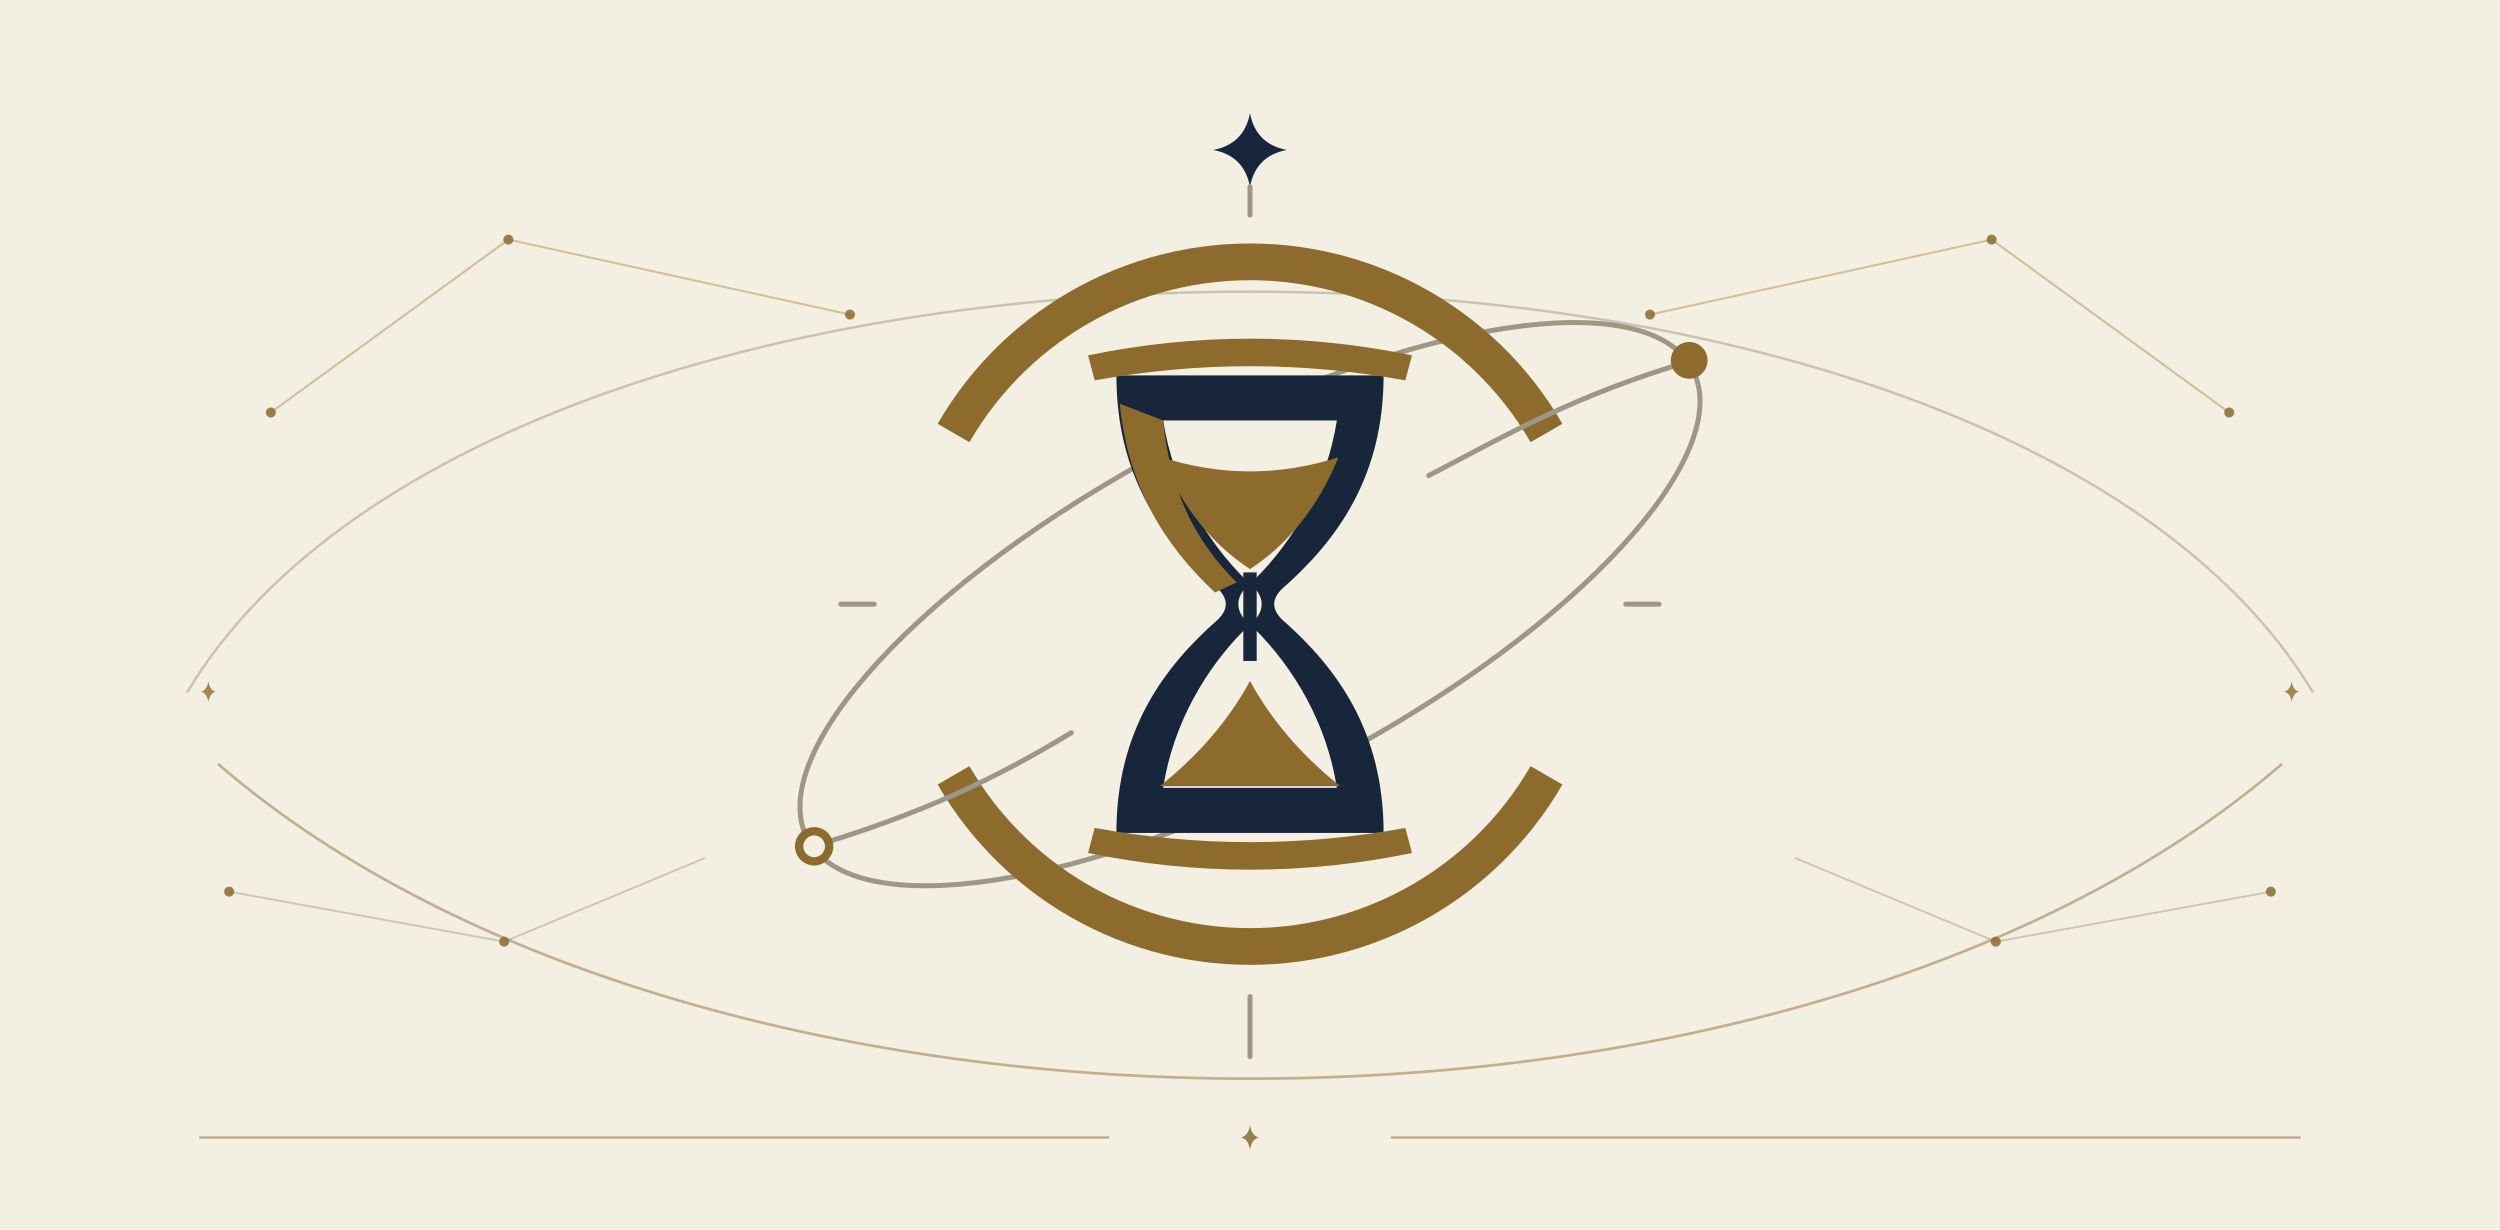
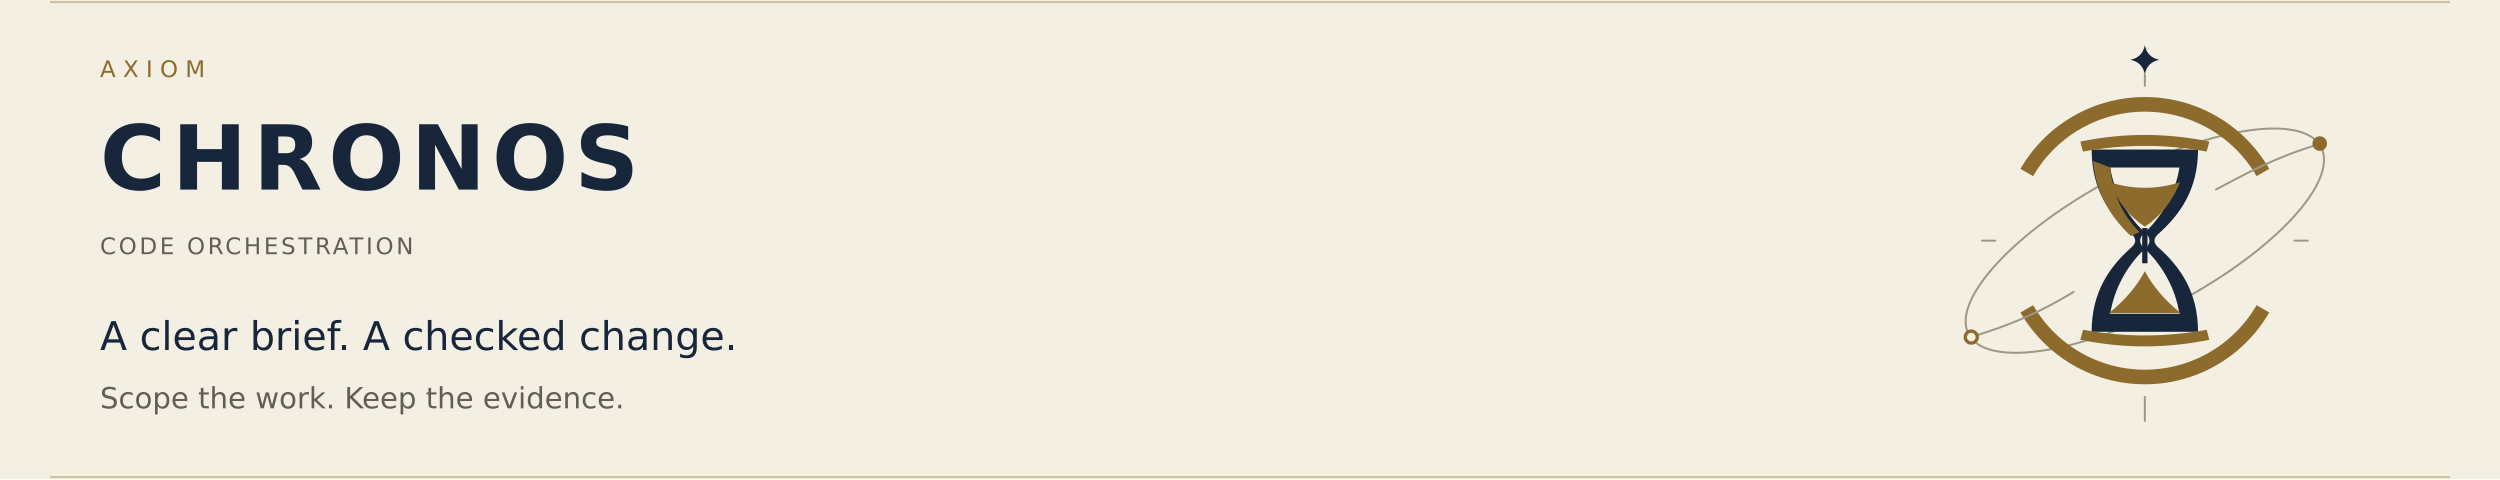
- <svg xmlns="http://www.w3.org/2000/svg" width="1200" height="590" viewBox="0 0 1200 590" role="img" aria-labelledby="title desc">
-   <rect x="0" y="0" width="1200" height="590" fill="#f4efe3" />
-   <g id="chronos-celestial-field" aria-hidden="true">
-     <path d="M90 332C244 76 956 76 1110 332" fill="none" stroke="#9d9788" stroke-width="1.2" opacity="0.5" stroke-linecap="round" stroke-linejoin="round" />
-     <path d="M105 367C338 568 862 568 1095 367" fill="none" stroke="#8d6b2d" stroke-width="1.3" opacity="0.48" stroke-linecap="round" stroke-linejoin="round" />
-     <path d="M130 198L244 115L408 151M792 151L956 115L1070 198" fill="none" stroke="#b89a58" stroke-width="1" opacity="0.56" stroke-linecap="round" stroke-linejoin="round" />
-     <path d="M110 428L242 452L338 412M862 412L958 452L1090 428" fill="none" stroke="#9d9788" stroke-width="0.9" opacity="0.48" stroke-linecap="round" stroke-linejoin="round" />
-     <circle cx="130" cy="198" r="2.4" fill="#8d6b2d" stroke="none" stroke-width="1" opacity="0.85" />
-     <circle cx="244" cy="115" r="2.4" fill="#8d6b2d" stroke="none" stroke-width="1" opacity="0.85" />
-     <circle cx="408" cy="151" r="2.4" fill="#8d6b2d" stroke="none" stroke-width="1" opacity="0.85" />
-     <circle cx="792" cy="151" r="2.4" fill="#8d6b2d" stroke="none" stroke-width="1" opacity="0.85" />
-     <circle cx="956" cy="115" r="2.4" fill="#8d6b2d" stroke="none" stroke-width="1" opacity="0.85" />
-     <circle cx="1070" cy="198" r="2.4" fill="#8d6b2d" stroke="none" stroke-width="1" opacity="0.85" />
-     <circle cx="110" cy="428" r="2.4" fill="#8d6b2d" stroke="none" stroke-width="1" opacity="0.85" />
-     <circle cx="242" cy="452" r="2.4" fill="#8d6b2d" stroke="none" stroke-width="1" opacity="0.85" />
-     <circle cx="958" cy="452" r="2.4" fill="#8d6b2d" stroke="none" stroke-width="1" opacity="0.85" />
-     <circle cx="1090" cy="428" r="2.4" fill="#8d6b2d" stroke="none" stroke-width="1" opacity="0.85" />
-     <path d="M96 546H532M668 546H1104" fill="none" stroke="#8d6b2d" stroke-width="1" opacity="0.58" stroke-linecap="round" stroke-linejoin="round" />
-     <path d="M600 540Q600.78 545.22 604.32 546Q600.78 546.78 600 552Q599.22 546.78 595.68 546Q599.22 545.22 600 540Z" fill="#8d6b2d" stroke="none" stroke-width="1" opacity="0.85" stroke-linecap="round" stroke-linejoin="round" />
-     <path d="M100 327Q100.65 331.35 103.6 332Q100.65 332.65 100 337Q99.35 332.65 96.4 332Q99.35 331.35 100 327Z" fill="#8d6b2d" stroke="none" stroke-width="1" opacity="0.8" stroke-linecap="round" stroke-linejoin="round" />
-     <path d="M1100 327Q1100.65 331.35 1103.6 332Q1100.65 332.65 1100 337Q1099.35 332.65 1096.4 332Q1099.35 331.35 1100 327Z" fill="#8d6b2d" stroke="none" stroke-width="1" opacity="0.8" stroke-linecap="round" stroke-linejoin="round" />
-   </g>
-   <g id="preserved-chronos-identity" transform="translate(330 20) scale(1.054688)">
+ <svg xmlns="http://www.w3.org/2000/svg" width="1200" height="230" viewBox="0 0 1200 230" role="img" aria-labelledby="title desc">
+   <rect width="1200" height="230" fill="#f4efe3" />
+   <path d="M24 1H1176 M24 229H1176" stroke="#8d6b2d" stroke-opacity=".35" fill="none" />
+   <text x="48" y="37" fill="#8d6b2d" font-family="DejaVu Sans, Arial, sans-serif" font-size="11">A X I O M</text>
+   <text x="48" y="91" fill="#17263a" font-family="DejaVu Sans, Arial, sans-serif" font-size="43" letter-spacing="3" font-weight="600">CHRONOS</text>
+   <text x="48" y="122" fill="#625e54" font-family="DejaVu Sans, Arial, sans-serif" font-size="11" letter-spacing="1.3">CODE ORCHESTRATION</text>
+   <text x="48" y="168" fill="#17263a" font-family="DejaVu Sans, Arial, sans-serif" font-size="19">A clear brief. A checked change.</text>
+   <text x="48" y="196" fill="#625e54" font-family="DejaVu Sans, Arial, sans-serif" font-size="14">Scope the work. Keep the evidence.</text>
+   <g id="preserved-chronos-identity" transform="translate(922 8) scale(0.42)">
    <g id="emblem-chronos">
      <g transform="translate(-200 28) scale(.76)">
        <ellipse cx="600" cy="300" rx="300" ry="105" fill="none" stroke="#9d9788" stroke-width="3" transform="rotate(-28 600 300)" />
        <path d="M412.939 192.000L416.822 185.537L420.928 179.214L425.252 173.038L429.790 167.017L434.534 161.158L439.481 155.468L444.623 149.954L449.954 144.623L455.468 139.481L461.158 134.534L467.017 129.790L473.038 125.252L479.214 120.928L485.537 116.822L492.000 112.939L498.594 109.283L505.312 105.860L512.145 102.674L519.085 99.728L526.124 97.026L533.252 94.572L540.462 92.367L547.745 90.416L555.091 88.720L562.492 87.282L569.939 86.102L577.422 85.183L584.933 84.526L592.462 84.132L600.000 84.000L607.538 84.132L615.067 84.526L622.578 85.183L630.061 86.102L637.508 87.282L644.909 88.720L652.255 90.416L659.538 92.367L666.748 94.572L673.876 97.026L680.915 99.728L687.855 102.674L694.688 105.860L701.406 109.283L708.000 112.939L714.463 116.822L720.786 120.928L726.962 125.252L732.983 129.790L738.842 134.534L744.532 139.481L750.046 144.623L755.377 149.954L760.519 155.468L765.466 161.158L770.210 167.017L774.748 173.038L779.072 179.214L783.178 185.537L787.061 192.000L768.009 203.000L764.521 197.196L760.833 191.517L756.949 185.970L752.874 180.562L748.613 175.299L744.170 170.189L739.552 165.236L734.764 160.448L729.811 155.830L724.701 151.387L719.438 147.126L714.030 143.051L708.483 139.167L702.804 135.479L697.000 131.991L691.077 128.708L685.044 125.634L678.907 122.772L672.674 120.126L666.352 117.700L659.949 115.495L653.474 113.515L646.933 111.763L640.335 110.239L633.688 108.947L627.000 107.888L620.279 107.063L613.533 106.473L606.771 106.118L600.000 106.000L593.229 106.118L586.467 106.473L579.721 107.063L573.000 107.888L566.312 108.947L559.665 110.239L553.067 111.763L546.526 113.515L540.051 115.495L533.648 117.700L527.326 120.126L521.093 122.772L514.956 125.634L508.923 128.708L503.000 131.991L497.196 135.479L491.517 139.167L485.970 143.051L480.562 147.126L475.299 151.387L470.189 155.830L465.236 160.448L460.448 165.236L455.830 170.189L451.387 175.299L447.126 180.562L443.051 185.970L439.167 191.517L435.479 197.196L431.991 203.000Z" fill="#8d6b2d" />
        <path d="M787.061 408.000L783.178 414.463L779.072 420.786L774.748 426.962L770.210 432.983L765.466 438.842L760.519 444.532L755.377 450.046L750.046 455.377L744.532 460.519L738.842 465.466L732.983 470.210L726.962 474.748L720.786 479.072L714.463 483.178L708.000 487.061L701.406 490.717L694.688 494.140L687.855 497.326L680.915 500.272L673.876 502.974L666.748 505.428L659.538 507.633L652.255 509.584L644.909 511.280L637.508 512.718L630.061 513.898L622.578 514.817L615.067 515.474L607.538 515.868L600.000 516.000L592.462 515.868L584.933 515.474L577.422 514.817L569.939 513.898L562.492 512.718L555.091 511.280L547.745 509.584L540.462 507.633L533.252 505.428L526.124 502.974L519.085 500.272L512.145 497.326L505.312 494.140L498.594 490.717L492.000 487.061L485.537 483.178L479.214 479.072L473.038 474.748L467.017 470.210L461.158 465.466L455.468 460.519L449.954 455.377L444.623 450.046L439.481 444.532L434.534 438.842L429.790 432.983L425.252 426.962L420.928 420.786L416.822 414.463L412.939 408.000L431.991 397.000L435.479 402.804L439.167 408.483L443.051 414.030L447.126 419.438L451.387 424.701L455.830 429.811L460.448 434.764L465.236 439.552L470.189 444.170L475.299 448.613L480.562 452.874L485.970 456.949L491.517 460.833L497.196 464.521L503.000 468.009L508.923 471.292L514.956 474.366L521.093 477.228L527.326 479.874L533.648 482.300L540.051 484.505L546.526 486.485L553.067 488.237L559.665 489.761L566.312 491.053L573.000 492.112L579.721 492.937L586.467 493.527L593.229 493.882L600.000 494.000L606.771 493.882L613.533 493.527L620.279 492.937L627.000 492.112L633.688 491.053L640.335 489.761L646.933 488.237L653.474 486.485L659.949 484.505L666.352 482.300L672.674 479.874L678.907 477.228L685.044 474.366L691.077 471.292L697.000 468.009L702.804 464.521L708.483 460.833L714.030 456.949L719.438 452.874L724.701 448.613L729.811 444.170L734.764 439.552L739.552 434.764L744.170 429.811L748.613 424.701L752.874 419.438L756.949 414.030L760.833 408.483L764.521 402.804L768.009 397.000Z" fill="#8d6b2d" />
        <path d="M355 300H375 M825 300H845" fill="none" stroke="#9d9788" stroke-width="3" stroke-linecap="round" stroke-linejoin="round" />
        <path d="M520 163 C520 224 548 262 581 291 Q590 300 581 309 C548 338 520 376 520 437 L680 437 C680 376 652 338 619 309 Q610 300 619 291 C652 262 680 224 680 163Z" fill="#17263a" />
        <path d="M548 190 C554 229 574 262 597 285 Q617 300 597 315 C574 338 554 371 548 410 H652 C646 371 626 338 603 315 Q583 300 603 285 C626 262 646 229 652 190Z" fill="#f4efe3" />
        <path d="M547 212 Q600 229 653 212 Q635 256 600 279 Q565 256 547 212Z" fill="#8d6b2d" />
        <path d="M546 409 Q581 381 600 346 Q619 381 654 409Z" fill="#8d6b2d" />
        <path d="M596 281H604V334H596Z" fill="#17263a" />
        <path d="M522 180 C527 230 549 265 579 293 L592 287 C566 261 552 231 548 190Z" fill="#8d6b2d" />
        <path d="M503 151 Q600 131 697 151 L693 166 Q600 149 507 166Z" fill="#8d6b2d" />
        <path d="M503 449 Q600 469 697 449 L693 434 Q600 451 507 434Z" fill="#8d6b2d" />
        <path d="M335 446 C406 425 450 403 493 377 M707 223 C755 198 794 175 865 154" fill="none" stroke="#9d9788" stroke-width="3" stroke-linecap="round" stroke-linejoin="round" />
        <circle cx="339" cy="445" r="9" fill="#f4efe3" stroke="#8d6b2d" stroke-width="5" />
        <circle cx="863" cy="154" r="11" fill="#8d6b2d" />
        <path d="M600 6Q603.52 24.48 622 28Q603.52 31.52 600 50Q596.48 31.52 578 28Q596.48 24.48 600 6Z" fill="#17263a" />
        <path d="M600 50V67 M600 535V571" fill="none" stroke="#9d9788" stroke-width="3" stroke-linecap="round" stroke-linejoin="round" />
      </g>
    </g>
  </g>
</svg>
